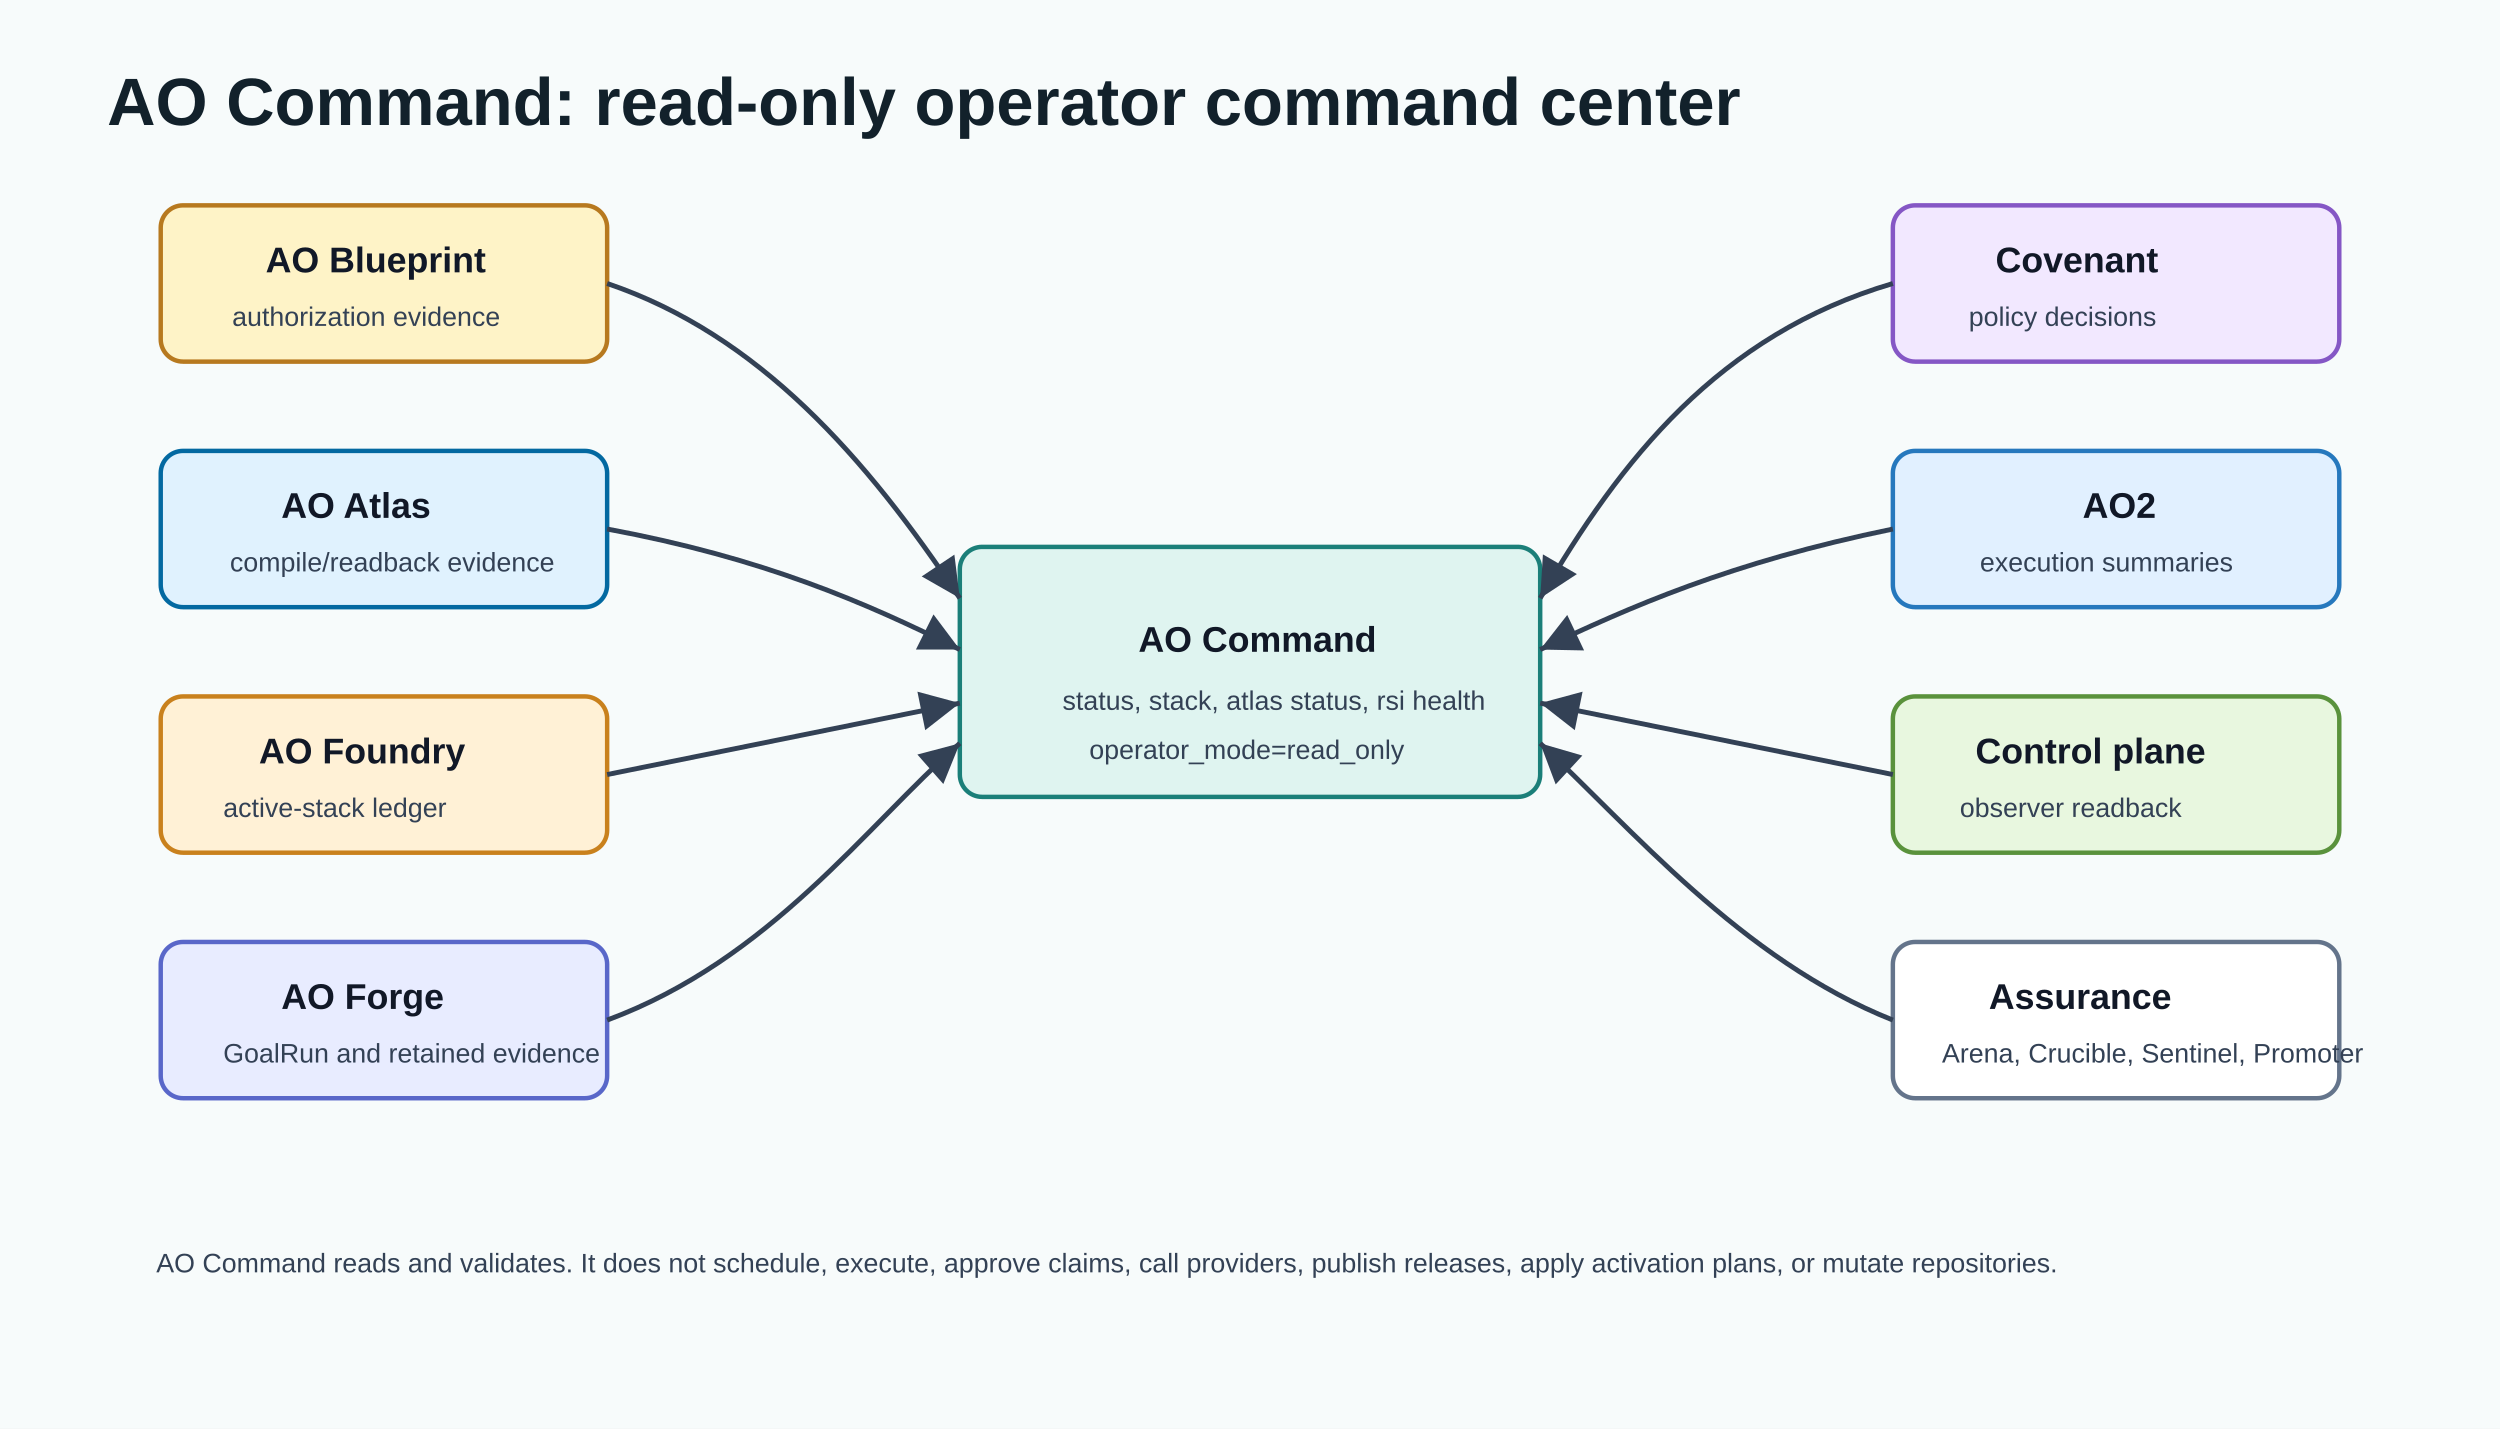
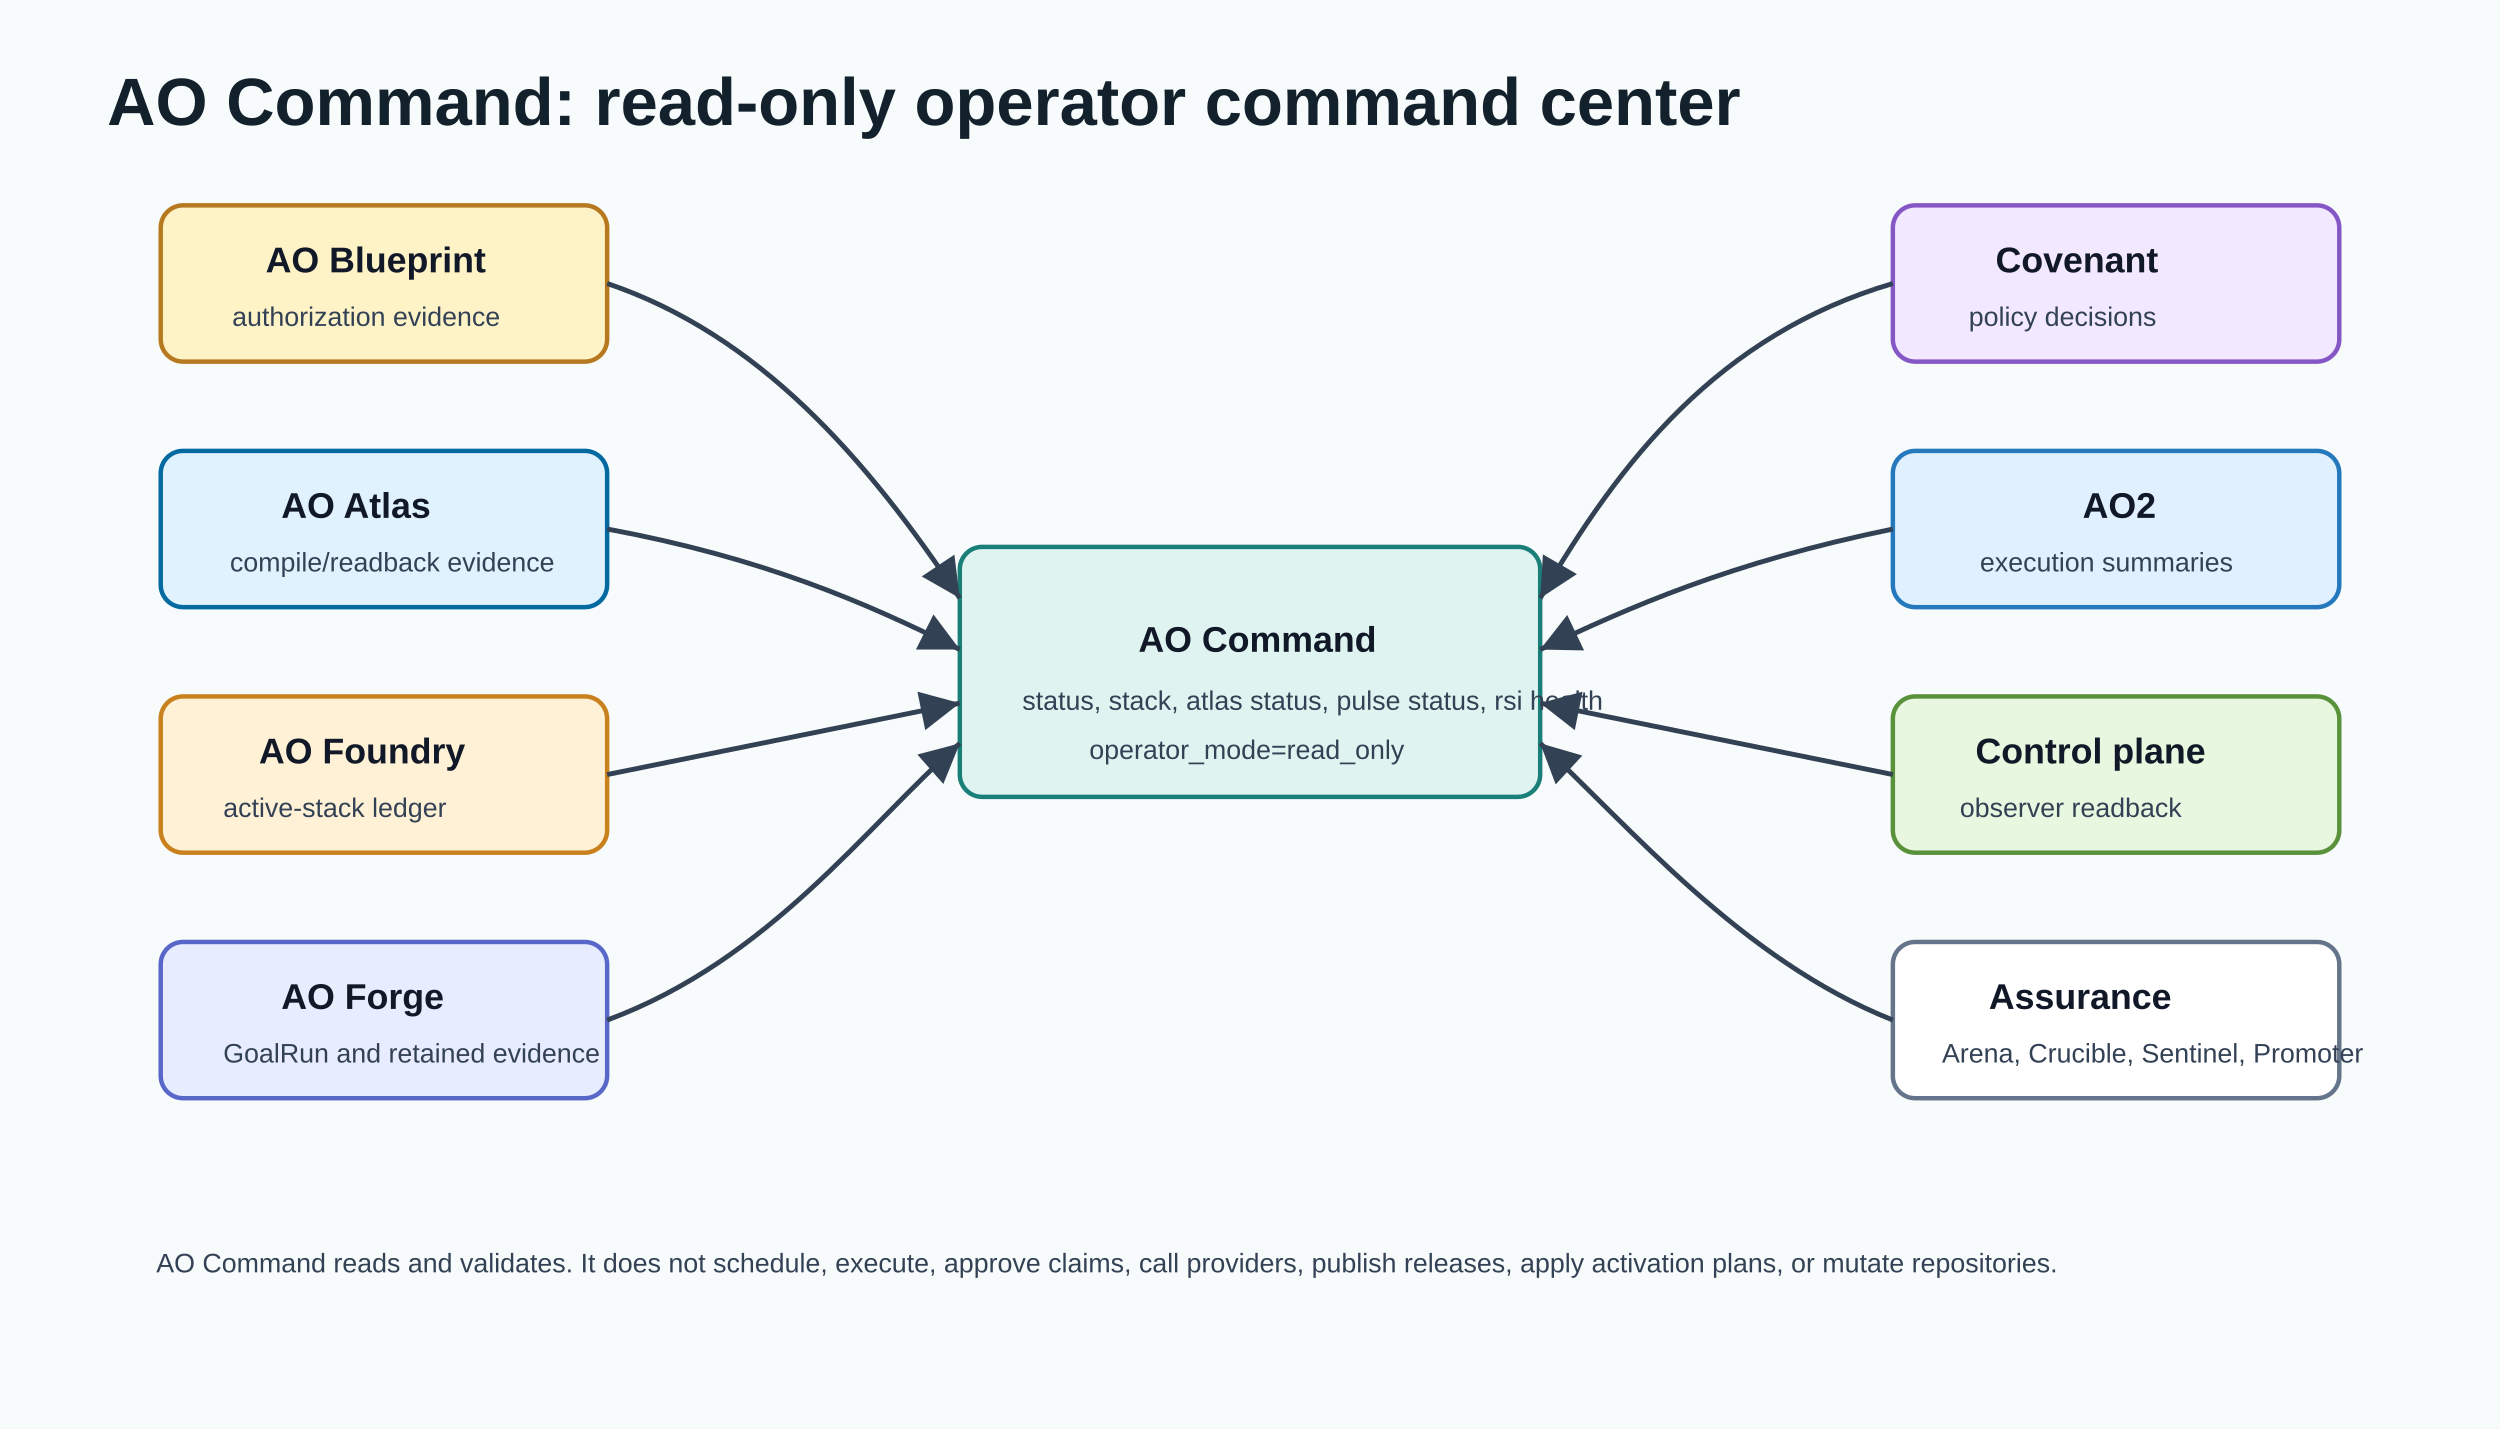
<svg xmlns="http://www.w3.org/2000/svg" width="1120" height="640" viewBox="0 0 1120 640" role="img" aria-labelledby="title desc">
  <defs>
    <marker id="arrow" markerWidth="12" markerHeight="12" refX="10" refY="6" orient="auto">
      <path d="M2,2 L10,6 L2,10 Z" fill="#334155" />
    </marker>
    <style>
      .title { font: 700 30px Arial, sans-serif; fill: #12212b; }
      .box { stroke-width: 2; rx: 10; }
      .repo { font: 700 16px Arial, sans-serif; fill: #111827; }
      .small { font: 400 12px Arial, sans-serif; fill: #334155; }
      .arrow { stroke: #334155; stroke-width: 2.2; fill: none; marker-end: url(#arrow); }
    </style>
  </defs>
  <rect width="1120" height="640" fill="#f7fbfb" />
  <text class="title" x="48" y="56">AO Command: read-only operator command center</text>
  <rect class="box" x="430" y="245" width="260" height="112" fill="#dff4f0" stroke="#1b7f79" />
  <text class="repo" x="510" y="292">AO Command</text>
-   <text class="small" x="476" y="318">status, stack, atlas status, rsi health</text>
+   <text class="small" x="458" y="318">status, stack, atlas status, pulse status, rsi health</text>
  <text class="small" x="488" y="340">operator_mode=read_only</text>
  <rect class="box" x="72" y="92" width="200" height="70" fill="#fef3c7" stroke="#b7791f" />
  <text class="repo" x="119" y="122">AO Blueprint</text>
  <text class="small" x="104" y="146">authorization evidence</text>
  <rect class="box" x="72" y="202" width="200" height="70" fill="#e0f2fe" stroke="#0369a1" />
  <text class="repo" x="126" y="232">AO Atlas</text>
  <text class="small" x="103" y="256">compile/readback evidence</text>
  <rect class="box" x="72" y="312" width="200" height="70" fill="#fff1d6" stroke="#c9811d" />
  <text class="repo" x="116" y="342">AO Foundry</text>
  <text class="small" x="100" y="366">active-stack ledger</text>
  <rect class="box" x="72" y="422" width="200" height="70" fill="#e8ecff" stroke="#5967c9" />
  <text class="repo" x="126" y="452">AO Forge</text>
  <text class="small" x="100" y="476">GoalRun and retained evidence</text>
  <rect class="box" x="848" y="92" width="200" height="70" fill="#f2e8ff" stroke="#8557c5" />
  <text class="repo" x="894" y="122">Covenant</text>
  <text class="small" x="882" y="146">policy decisions</text>
  <rect class="box" x="848" y="202" width="200" height="70" fill="#e1f0ff" stroke="#2678bd" />
  <text class="repo" x="933" y="232">AO2</text>
  <text class="small" x="887" y="256">execution summaries</text>
  <rect class="box" x="848" y="312" width="200" height="70" fill="#e8f7df" stroke="#5a923c" />
  <text class="repo" x="885" y="342">Control plane</text>
  <text class="small" x="878" y="366">observer readback</text>
  <rect class="box" x="848" y="422" width="200" height="70" fill="#ffffff" stroke="#64748b" />
  <text class="repo" x="891" y="452">Assurance</text>
  <text class="small" x="870" y="476">Arena, Crucible, Sentinel, Promoter</text>
  <path class="arrow" d="M272 127 C340 150 388 205 430 268" />
  <path class="arrow" d="M272 237 C342 250 388 270 430 291" />
  <path class="arrow" d="M272 347 L430 315" />
  <path class="arrow" d="M272 457 C345 430 388 370 430 333" />
  <path class="arrow" d="M848 127 C770 150 726 206 690 268" />
  <path class="arrow" d="M848 237 C775 252 730 272 690 291" />
  <path class="arrow" d="M848 347 L690 315" />
  <path class="arrow" d="M848 457 C780 430 730 370 690 333" />
  <text class="small" x="70" y="570">AO Command reads and validates. It does not schedule, execute, approve claims, call providers, publish releases, apply activation plans, or mutate repositories.</text>
</svg>
